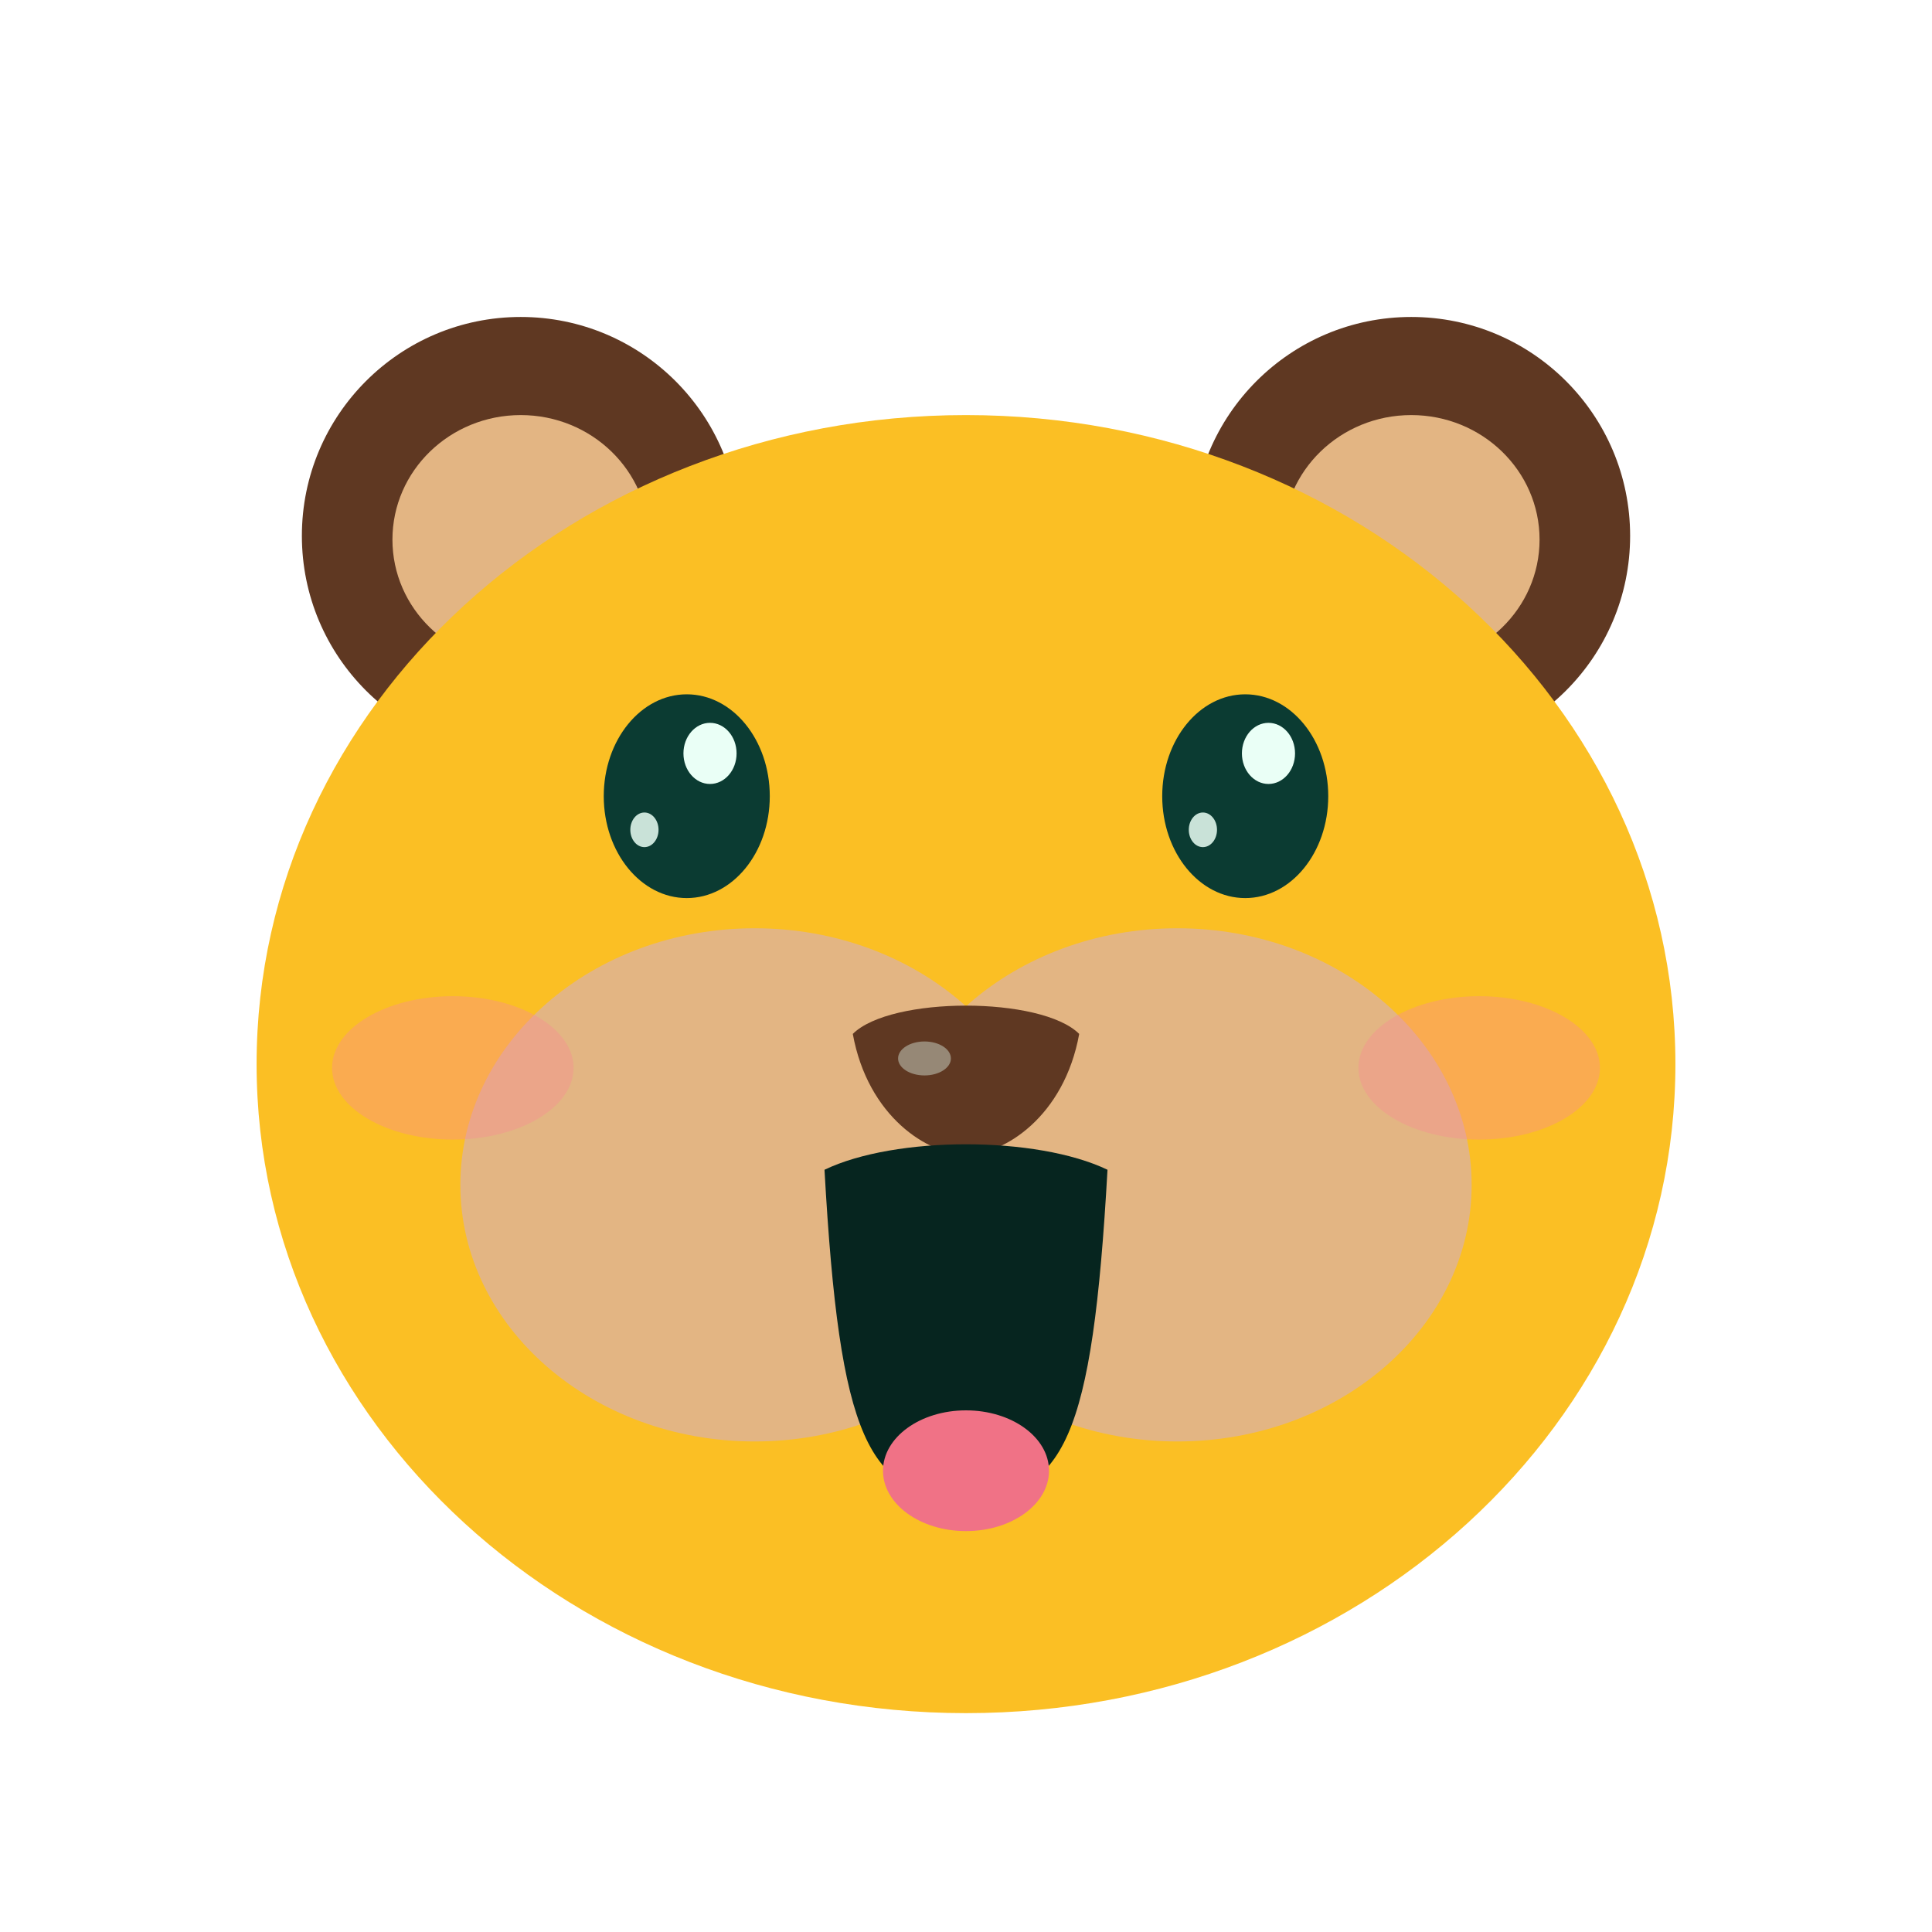
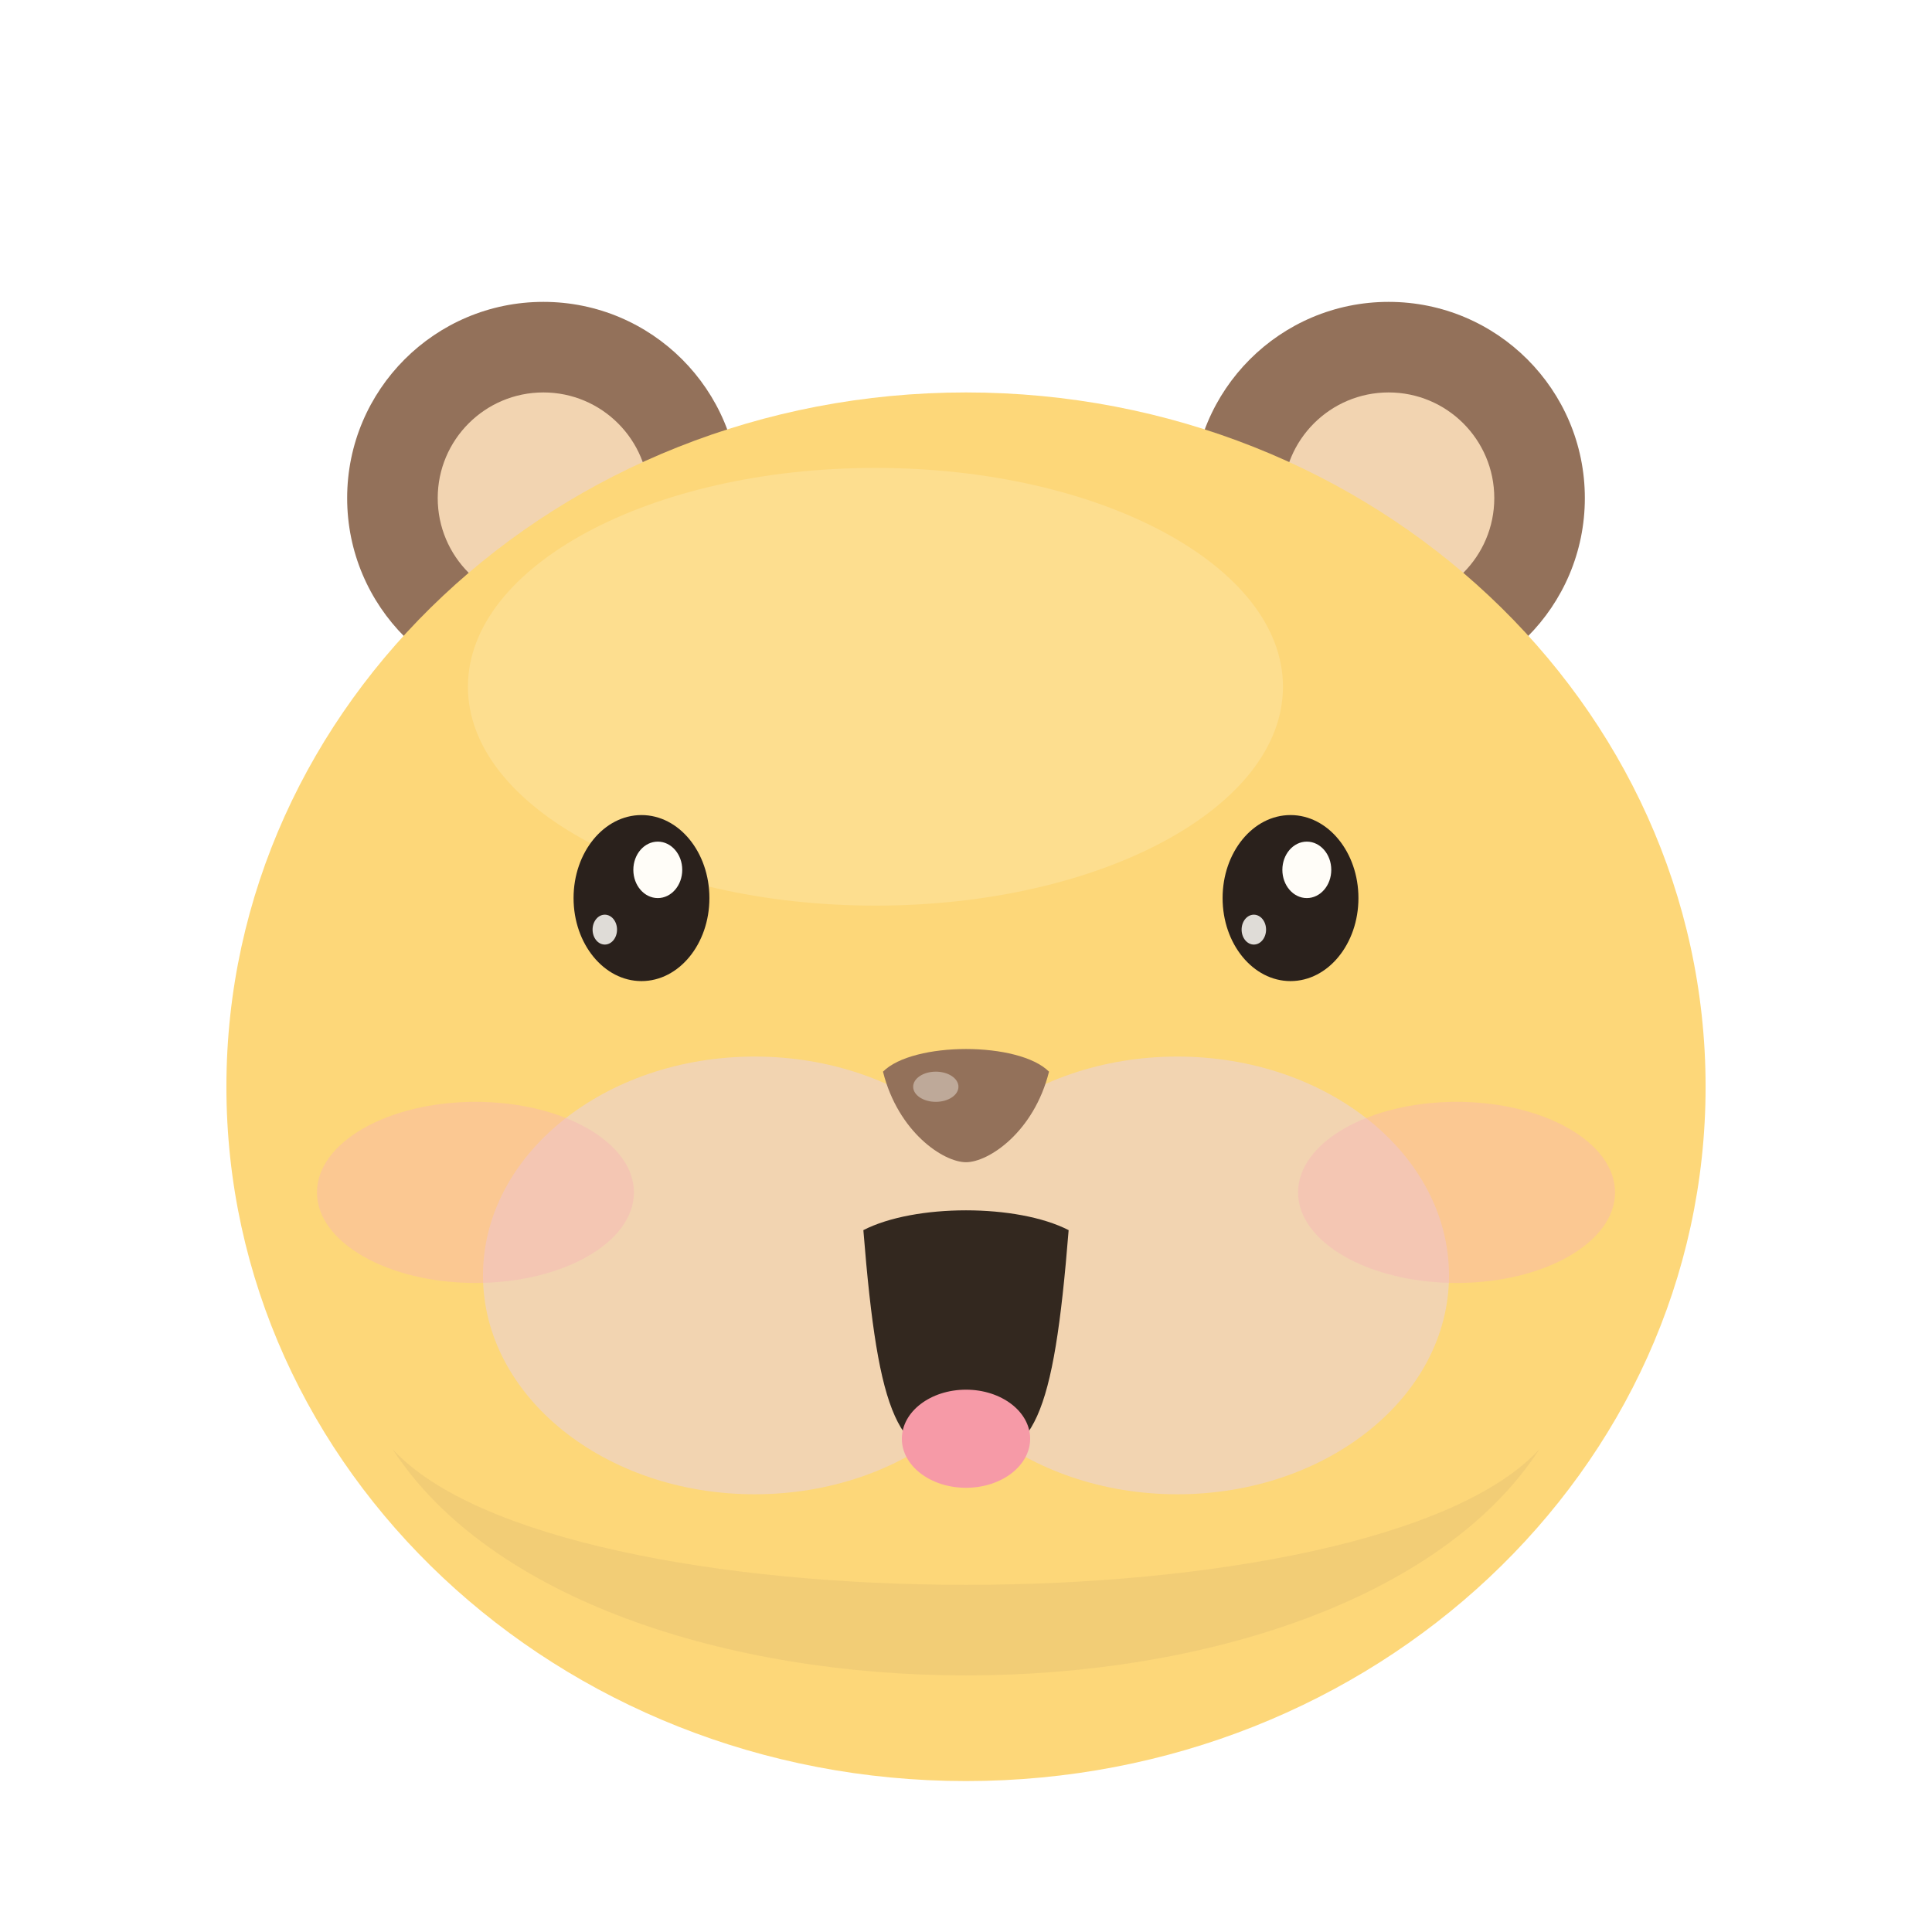
<svg xmlns="http://www.w3.org/2000/svg" viewBox="0 0 256 256" width="256" height="256" role="img" aria-hidden="true">
-   <ellipse cx="69" cy="71" rx="29" ry="29" fill="#5f3822" />
-   <ellipse cx="187" cy="71" rx="29" ry="29" fill="#5f3822" />
-   <ellipse cx="69" cy="71.5" rx="17" ry="16.5" fill="#e3b583" />
-   <ellipse cx="187" cy="71.5" rx="17" ry="16.5" fill="#e3b583" />
-   <ellipse cx="128" cy="141" rx="94" ry="86" fill="#fbbf24" />
-   <ellipse cx="100" cy="157" rx="39" ry="34" fill="#e3b583" />
-   <ellipse cx="156" cy="157" rx="39" ry="34" fill="#e3b583" />
-   <ellipse cx="60" cy="141.5" rx="16" ry="9.5" fill="#f88c92" fill-opacity="0.400" />
-   <ellipse cx="196" cy="141.5" rx="16" ry="9.5" fill="#f88c92" fill-opacity="0.400" />
-   <ellipse cx="91" cy="105.5" rx="11" ry="13.5" fill="#0b3b32" />
-   <ellipse cx="165" cy="105.5" rx="11" ry="13.5" fill="#0b3b32" />
-   <ellipse cx="94.08" cy="99.83" rx="3.52" ry="4.05" fill="#eafff6" />
-   <ellipse cx="85.39" cy="109.955" rx="1.87" ry="2.295" fill="#eafff6" fill-opacity="0.850" />
-   <ellipse cx="168.08" cy="99.83" rx="3.52" ry="4.05" fill="#eafff6" />
-   <ellipse cx="159.39" cy="109.955" rx="1.87" ry="2.295" fill="#eafff6" fill-opacity="0.850" />
-   <path d="M113 137 C118 132 138 132 143 137 C141 148 133 153 128 153 C123 153 115 148 113 137 Z" fill="#5f3822" />
-   <ellipse cx="122.5" cy="140.25" rx="3.5" ry="2.25" fill="#eafff6" fill-opacity="0.400" />
-   <path d="M109.25 155 C111.25 190.588 115 198.4 128 198.4 C141 198.4 144.75 190.588 146.75 155 C137.375 150.5 118.625 150.5 109.25 155 Z" fill="#06251f" />
-   <ellipse cx="128" cy="194.88" rx="11" ry="8" fill="#f07286" />
+   <ellipse cx="72" cy="66" rx="26" ry="26" fill="#93715a" />
+   <ellipse cx="184" cy="66" rx="26" ry="26" fill="#93715a" />
+   <ellipse cx="72" cy="66" rx="14" ry="14" fill="#f2d4b1" />
+   <ellipse cx="184" cy="66" rx="14" ry="14" fill="#f2d4b1" />
+   <ellipse cx="128" cy="144" rx="98" ry="92" fill="#fdd779" />
+   <ellipse cx="100" cy="169" rx="36" ry="29" fill="#f2d4b1" />
+   <ellipse cx="156" cy="169" rx="36" ry="29" fill="#f2d4b1" />
+   <ellipse cx="116" cy="91" rx="54" ry="29" fill="#fffdf8" fill-opacity="0.170" />
+   <path d="M52 192 C78 232 178 232 204 192 C182 216 74 216 52 192 Z" fill="#93715a" fill-opacity="0.100" />
+   <ellipse cx="63" cy="158" rx="21" ry="12" fill="#f9b3b6" fill-opacity="0.400" />
+   <ellipse cx="193" cy="158" rx="21" ry="12" fill="#f9b3b6" fill-opacity="0.400" />
+   <ellipse cx="85" cy="119" rx="9" ry="11" fill="#2a211c" />
+   <ellipse cx="171" cy="119" rx="9" ry="11" fill="#2a211c" />
+   <ellipse cx="87.16" cy="115.26" rx="3.24" ry="3.74" fill="#fffdf8" />
+   <ellipse cx="80.14" cy="123.18" rx="1.62" ry="1.98" fill="#fffdf8" fill-opacity="0.850" />
+   <ellipse cx="173.16" cy="115.26" rx="3.24" ry="3.74" fill="#fffdf8" />
+   <ellipse cx="166.14" cy="123.18" rx="1.62" ry="1.98" fill="#fffdf8" fill-opacity="0.850" />
+   <path d="M117 142 C121 138 135 138 139 142 C137 150 131 154 128 154 C125 154 119 150 117 142 Z" fill="#93715a" />
+   <ellipse cx="124" cy="144" rx="3" ry="2" fill="#fffdf8" fill-opacity="0.400" />
+   <path d="M114.4 163 C116.4 188.01 119 193.5 128 193.5 C137 193.5 139.6 188.01 141.6 163 C134.8 159.5 121.2 159.5 114.4 163 Z" fill="#33281f" />
+   <ellipse cx="128" cy="190.64" rx="8.5" ry="6.5" fill="#f69aa7" />
</svg>
